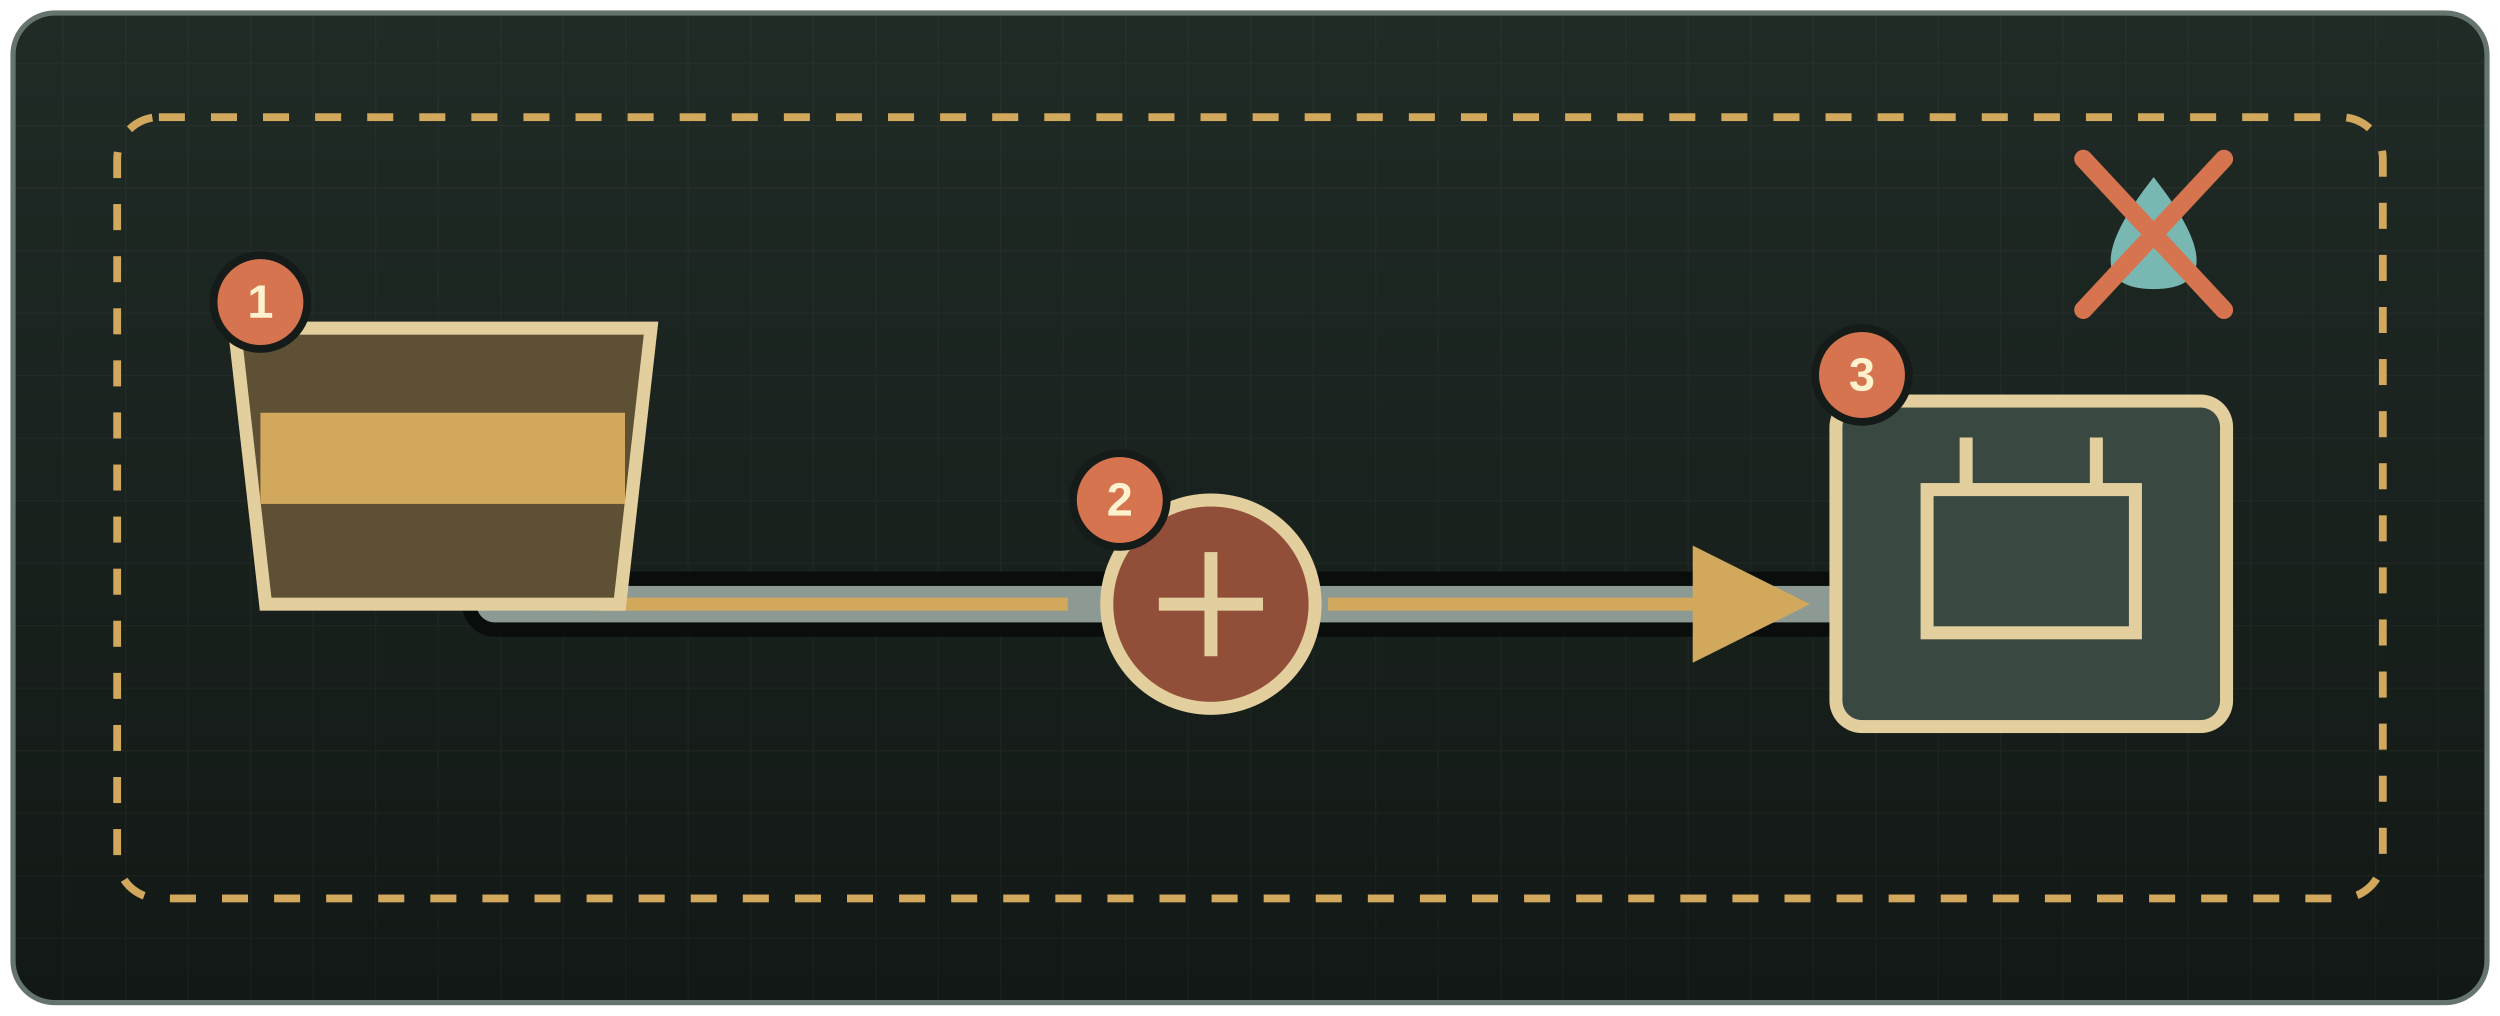
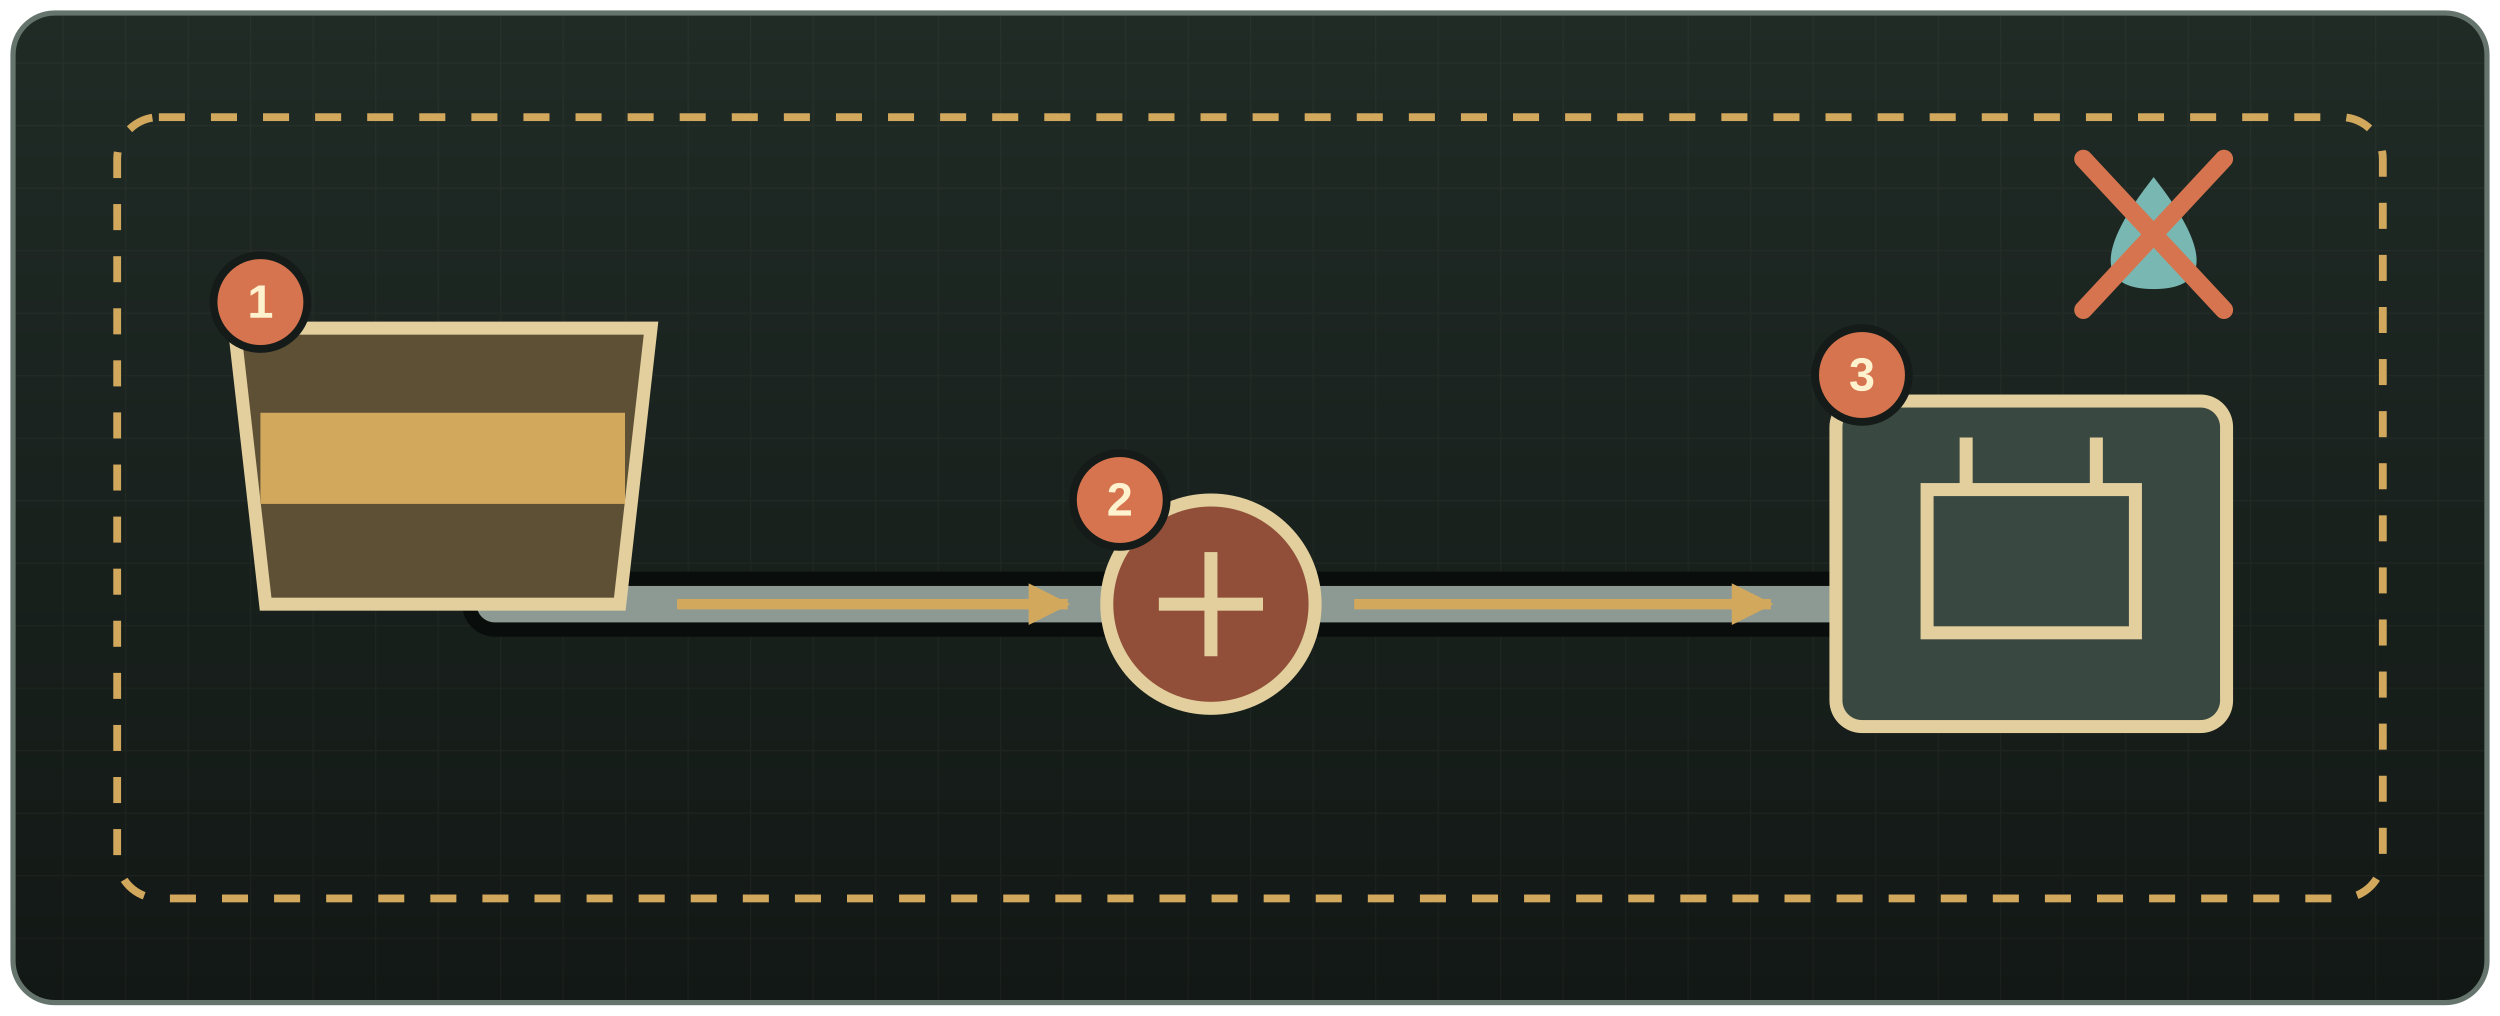
<svg xmlns="http://www.w3.org/2000/svg" viewBox="0 0 960 390" role="img" aria-label="Isolated fuel network">
  <defs>
    <linearGradient id="b" x2="0" y2="1">
      <stop stop-color="#202b26" />
      <stop offset="1" stop-color="#121815" />
    </linearGradient>
    <pattern id="g" width="24" height="24" patternUnits="userSpaceOnUse">
      <path d="M24 0H0v24" fill="none" stroke="#d7c79d" stroke-opacity=".045" />
    </pattern>
-     <marker id="a" markerWidth="9" markerHeight="9" refX="8" refY="4.5" orient="auto">
-       <path d="M0 0l9 4.5L0 9z" fill="#d2a85d" />
+     <marker id="a" markerUnits="userSpaceOnUse" markerWidth="16" markerHeight="16" refX="15" refY="8" orient="auto">
+       <path d="M0 0l16 8L0 16z" fill="#d2a85d" />
    </marker>
  </defs>
  <rect x="5" y="5" width="950" height="380" rx="16" fill="url(#b)" stroke="#65756d" stroke-width="2" />
  <rect x="6" y="6" width="948" height="378" rx="15" fill="url(#g)" />
  <rect x="45" y="45" width="870" height="300" rx="16" fill="none" stroke="#d2a85d" stroke-width="3" stroke-dasharray="10 10" />
  <path d="M190 232h575" stroke="#090d0b" stroke-width="25" stroke-linecap="round" />
  <path d="M190 232h575" stroke="#8d9a93" stroke-width="14" stroke-linecap="round" />
-   <path d="M230 232h180M510 232h180" stroke="#d2a85d" stroke-width="5" marker-end="url(#a)" />
+   <g stroke="#d2a85d" stroke-width="4" marker-end="url(#a)">
+     <path d="M260 232h150" />
+     <path d="M520 232h160" />
+   </g>
  <path d="M90 126h160l-12 106H102z" fill="#5d5035" stroke="#e2cf9d" stroke-width="5" />
  <path d="M100 176h140" stroke="#d2a85d" stroke-width="35" />
  <circle cx="465" cy="232" r="40" fill="#914f39" stroke="#e2cf9d" stroke-width="5" />
  <path d="M445 232h40M465 212v40" stroke="#e2cf9d" stroke-width="5" />
  <rect x="705" y="154" width="150" height="125" rx="10" fill="#394941" stroke="#e2cf9d" stroke-width="5" />
  <path d="M740 188h80v55h-80zM755 168v20M805 168v20" fill="none" stroke="#e2cf9d" stroke-width="5" />
  <g fill="#d5744e" stroke="#151b18" stroke-width="3">
    <circle cx="100" cy="116" r="18" />
    <circle cx="430" cy="192" r="18" />
    <circle cx="715" cy="144" r="18" />
  </g>
-   <g fill="#fff2cf" font-family="Arial" font-size="18" font-weight="700" text-anchor="middle">
+   <g fill="#fff2cf" font-family="Arial,sans-serif" font-size="18" font-weight="700" text-anchor="middle">
    <text x="100" y="122">1</text>
    <text x="430" y="198">2</text>
    <text x="715" y="150">3</text>
  </g>
  <path d="M827 68c-22 28-22 43 0 43s22-15 0-43z" fill="#79b8b2" />
  <path d="M800 61l54 58M854 61l-54 58" stroke="#d5744e" stroke-width="7" stroke-linecap="round" />
</svg>
